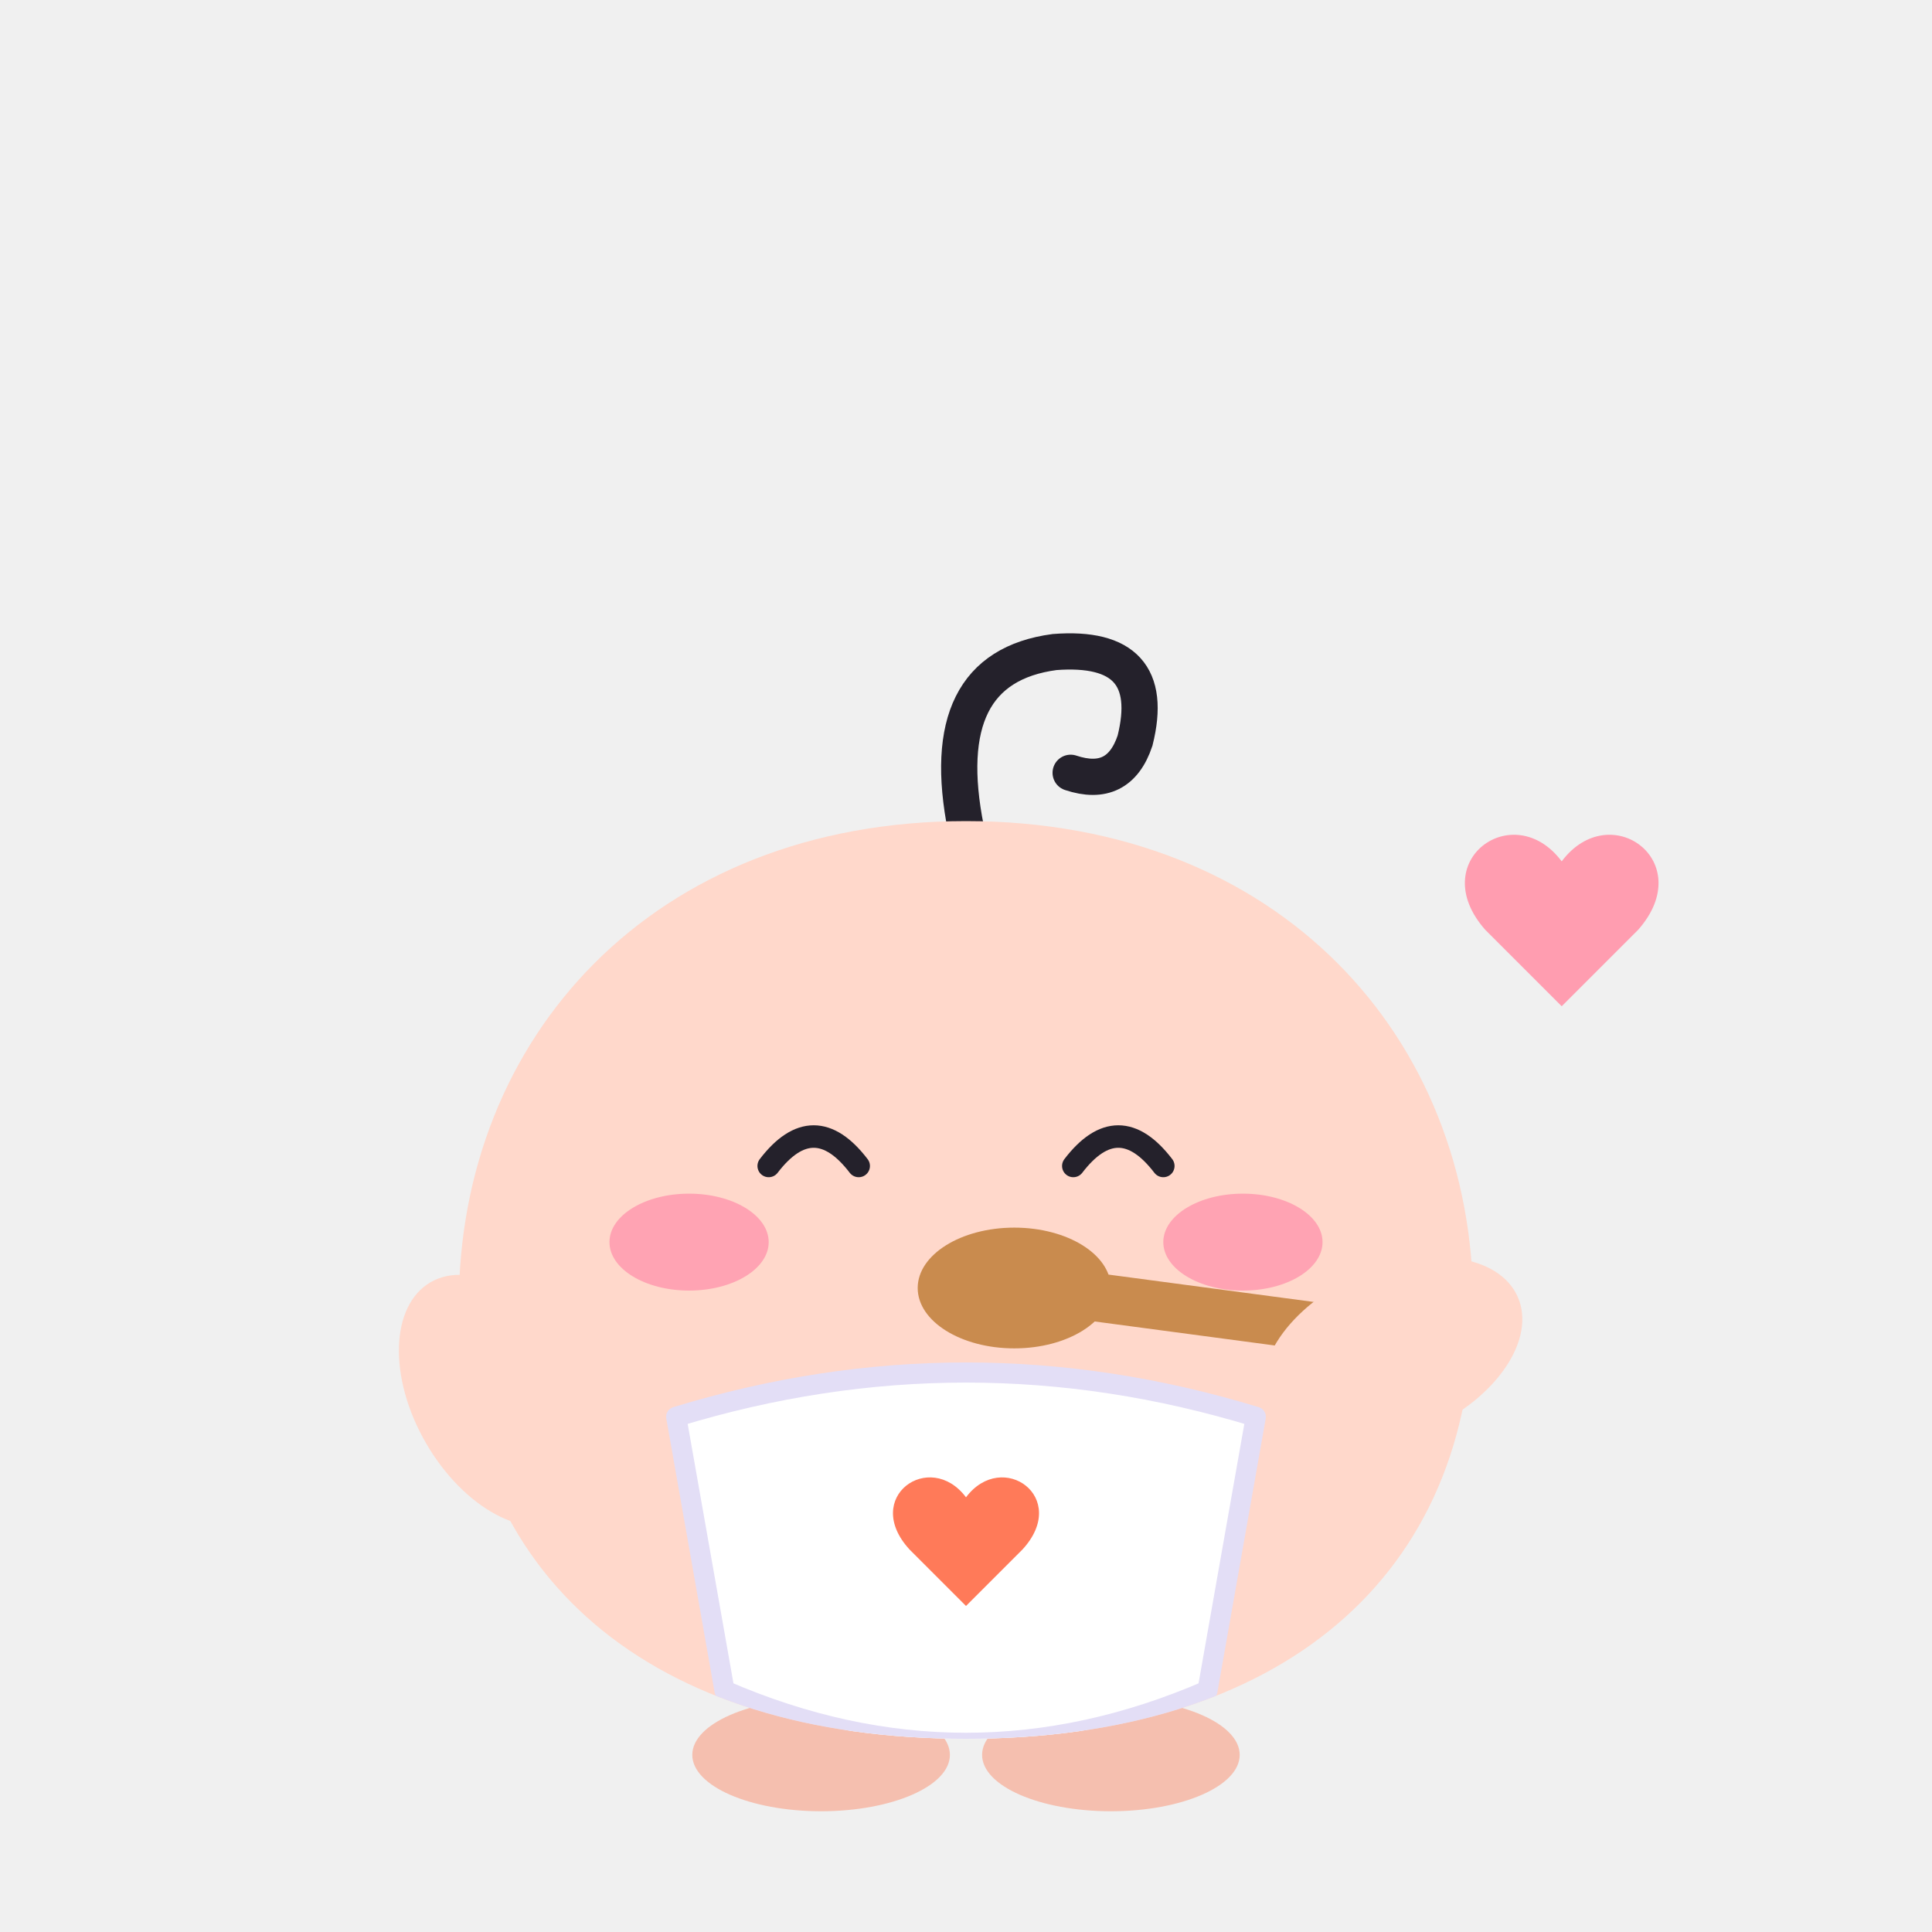
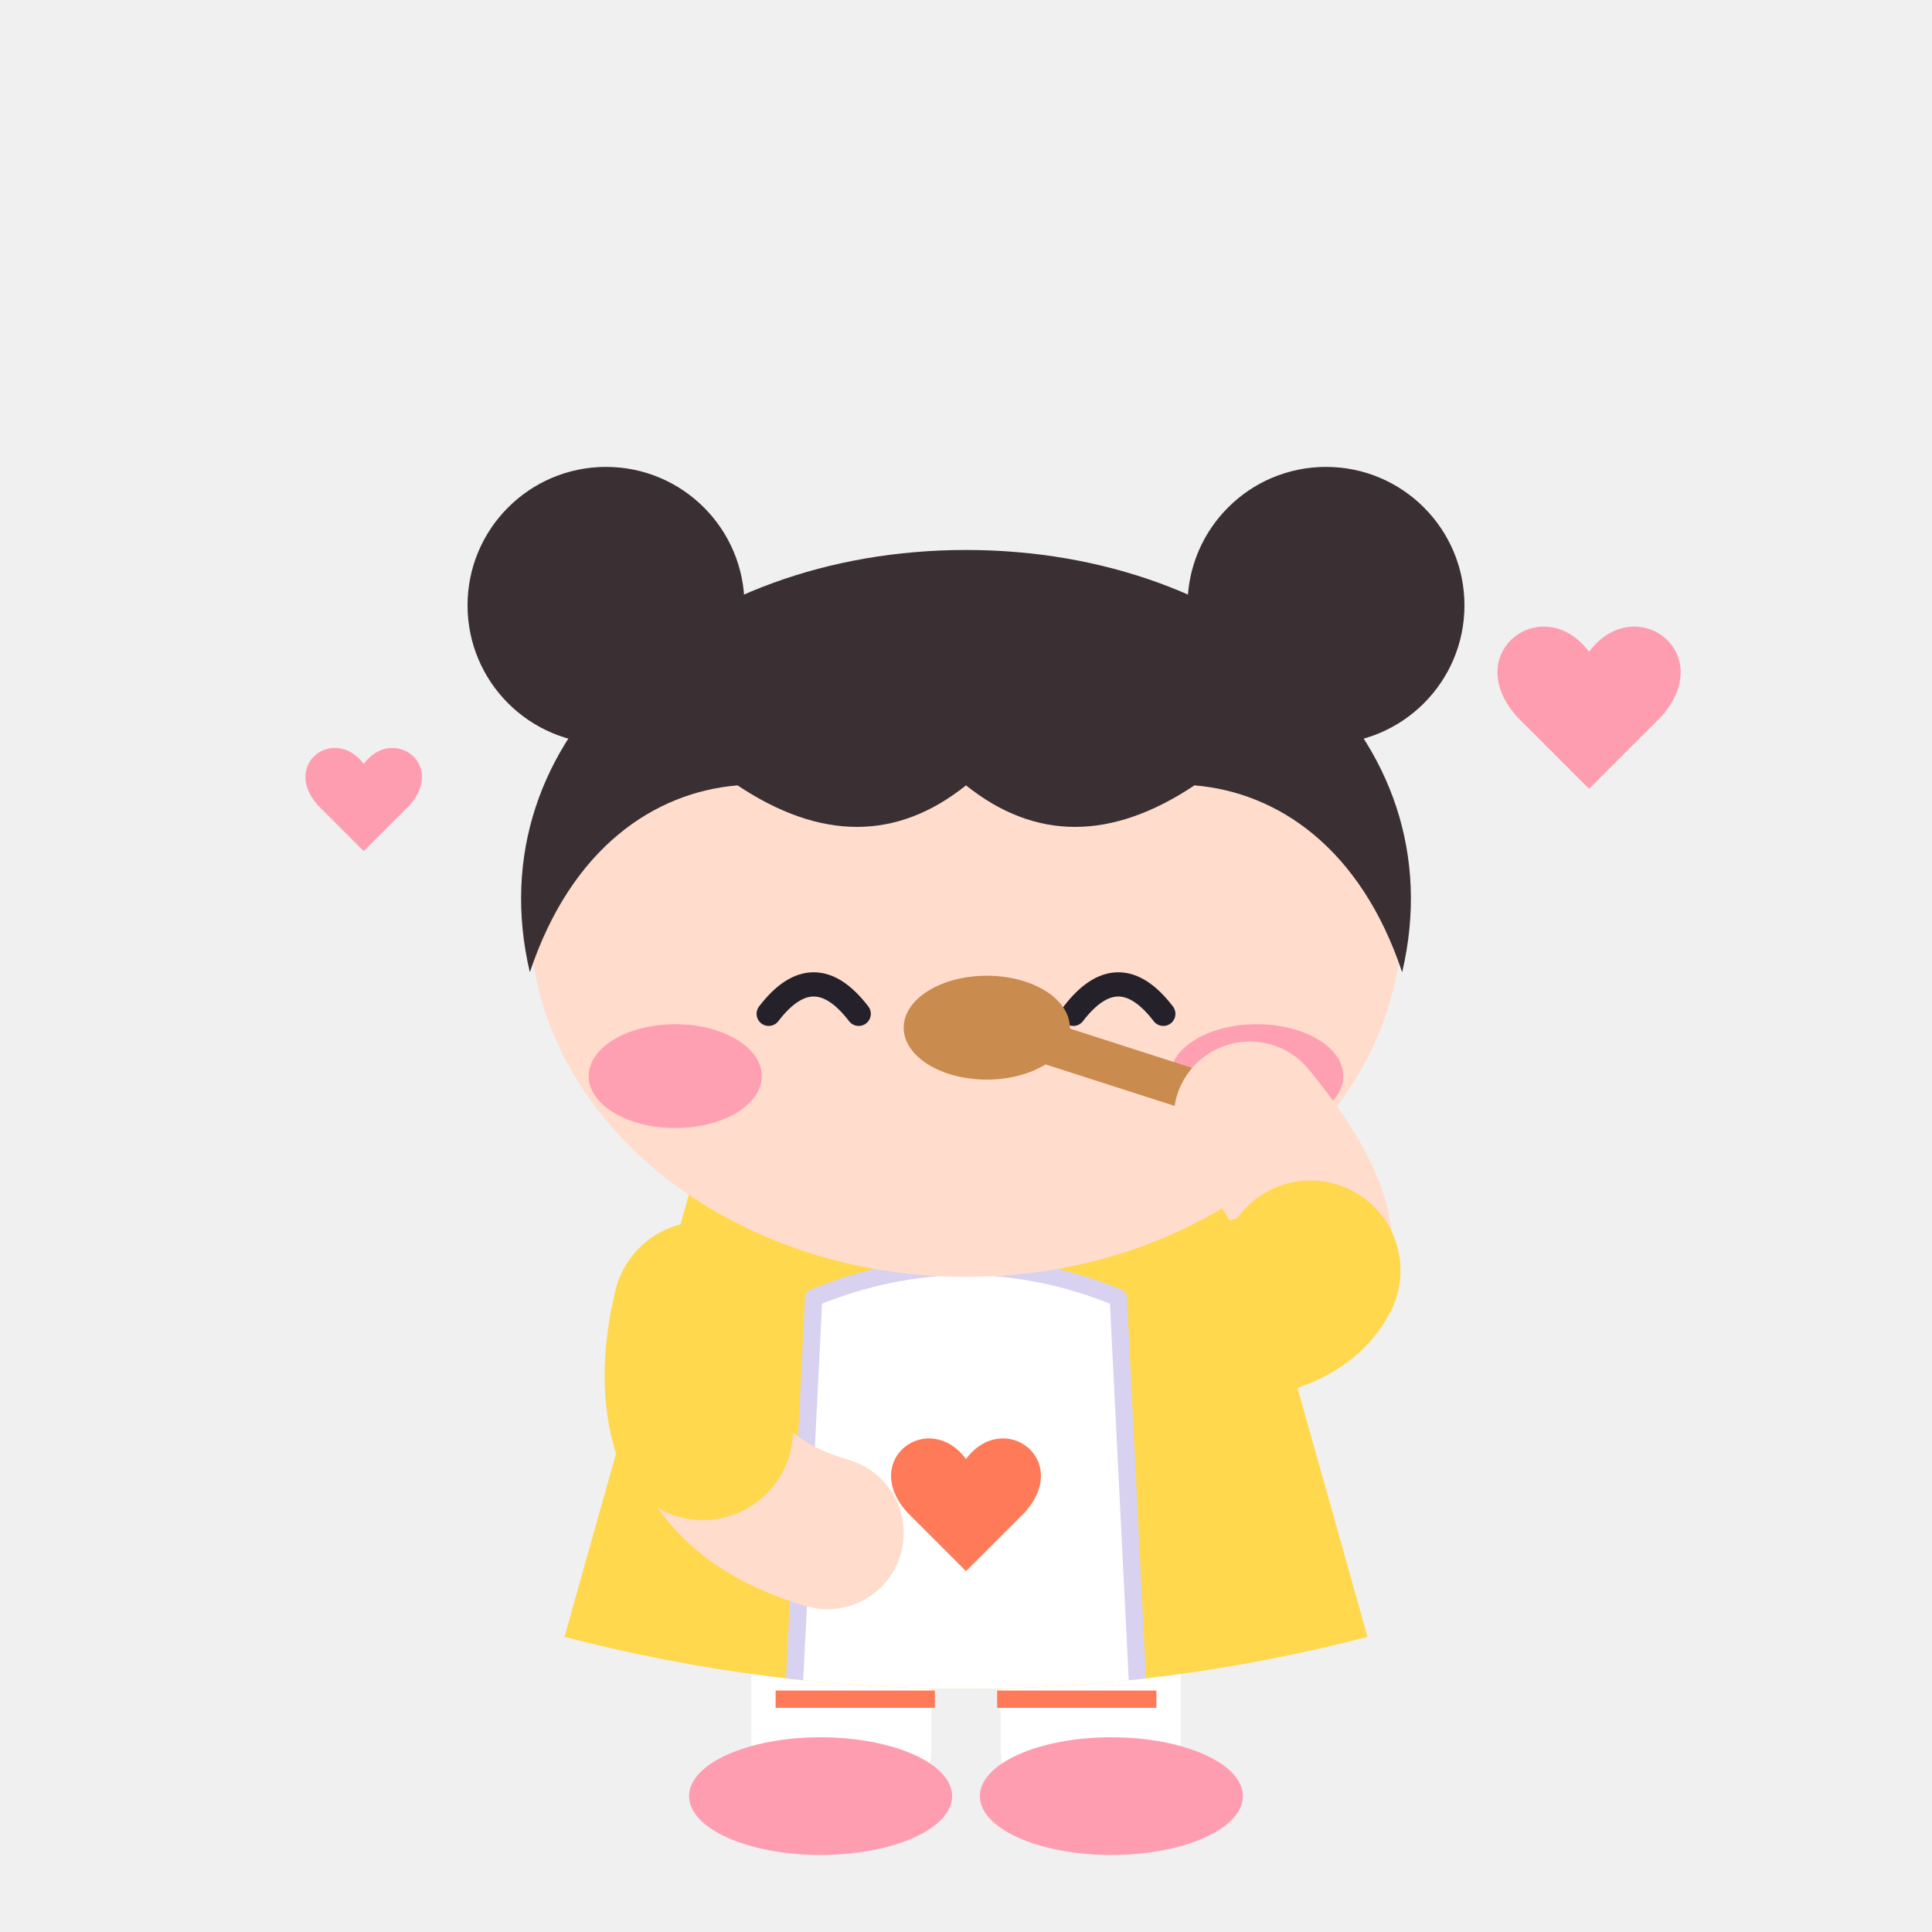
<svg xmlns="http://www.w3.org/2000/svg" viewBox="0 0 480 480" width="480" height="480">
-   <ellipse cx="204" cy="436" rx="32" ry="14" fill="#F5BFAF" />
-   <ellipse cx="276" cy="436" rx="32" ry="14" fill="#F5BFAF" />
-   <ellipse cx="124" cy="348" rx="34" ry="21" fill="#FFD8CB" transform="rotate(60 124 348)" />
-   <path d="M240 206 q-8 -40 22 -44 q26 -2 20 22 q-4 12 -16 8" stroke="#24212B" stroke-width="9" fill="none" stroke-linecap="round" />
-   <path d="M240 204 C318 204 366 258 366 324 C366 392 318 432 240 432 C162 432 114 392 114 324 C114 258 162 204 240 204 Z" fill="#FFD8CB" />
-   <clipPath id="b3">
-     <path d="M240 204 C318 204 366 258 366 324 C366 392 318 432 240 432 C162 432 114 392 114 324 C114 258 162 204 240 204 Z" />
-   </clipPath>
-   <g clip-path="url(#b3)">
-     <path d="M168 352 Q240 330 312 352 L300 420 Q240 446 180 420 Z" fill="#FFFFFF" stroke="#E3DEF6" stroke-width="5" stroke-linejoin="round" />
-     <path d="M240 372 c-9 -12 -26 0 -14 13 l14 14 l14 -14 c12 -13 -5 -25 -14 -13 z" fill="#FF7A59" />
+   <g transform="translate(240 460) scale(0.86) translate(-240 -460)">
+     <path d="M204 392 V430 M276 392 V430" stroke="#FFFFFF" stroke-width="52" stroke-linecap="round" />
+     <path d="M185 404 h46 M249 404 h46 M185 416 h46 M249 416 h46" stroke="#FF7A59" stroke-width="5" />
+     <ellipse cx="198" cy="444" rx="38" ry="17" fill="#FF9DB0" />
+     <ellipse cx="282" cy="444" rx="38" ry="17" fill="#FF9DB0" />
+     <clipPath id="c32095">
+       <path d="M160 270 Q240 246 320 270 L356 398 Q240 428 124 398 Z" />
+     </clipPath>
+     <path d="M160 270 Q240 246 320 270 L356 398 Q240 428 124 398 Z" fill="#FFD84D" />
+     <g clip-path="url(#c32095)">
+       <path d="M190 420 L196 300 Q240 282 284 300 L290 420 Z" fill="#FFFFFF" stroke="#D8D1F0" stroke-width="5" stroke-linejoin="round" />
+       <path transform="translate(240 352) scale(0.9)" d="M0 -6 c-12 -16 -34 0 -19 17 l19 19 l19 -19 c15 -17 -7 -33 -19 -17 z" fill="#FF7A59" />
+     </g>
+     <ellipse cx="240" cy="190" rx="126" ry="104" fill="#FFDCCB" />
+     <circle cx="136" cy="100" r="40" fill="#3A2F33" />
+     <circle cx="344" cy="100" r="40" fill="#3A2F33" />
+     <rect x="146" y="122" width="36" height="18" rx="9" fill="#FF7A59" transform="rotate(-40 164 131)" />
+     <rect x="298" y="122" width="36" height="18" rx="9" fill="#FF7A59" transform="rotate(40 316 131)" />
+     <path d="M114 206 C98 138 160 84 240 84 C320 84 382 138 366 206 C354 170 330 154 306 152 Q270 176 240 152 Q210 176 174 152 C150 154 126 170 114 206 Z" fill="#3A2F33" />
+     <g transform="translate(0 -48)">
+       <ellipse cx="156" cy="284" rx="25" ry="15" fill="#FF9DB0" opacity="0.95" />
+       <ellipse cx="324" cy="284" rx="25" ry="15" fill="#FF9DB0" opacity="0.95" />
+       <path d="M183 266 q13 -17 26 0 M271 266 q13 -17 26 0" stroke="#24212B" stroke-width="7" stroke-linecap="round" fill="none" />
+     </g>
+     <path d="M318 244 L262 226" stroke="#C98B4E" stroke-width="12" stroke-linecap="round" />
+     <ellipse cx="246" cy="222" rx="24" ry="15" fill="#C98B4E" />
+     <path d="M316 304 Q363.0 298.0 322 248" stroke="#FFDCCB" stroke-width="44" stroke-linecap="round" fill="none" />
+     <path d="M316 304 Q334.8 301.6 339.52 292.16" stroke="#FFD84D" stroke-width="52" stroke-linecap="round" fill="none" />
+     <path d="M164 304 Q152.0 354.0 200 368" stroke="#FFDCCB" stroke-width="44" stroke-linecap="round" fill="none" />
+     <path d="M164 304 Q159.2 324.0 164.0 338.24" stroke="#FFD84D" stroke-width="52" stroke-linecap="round" fill="none" />
+     <path transform="translate(420 120) scale(1.1)" d="M0 -6 c-12 -16 -34 0 -19 17 l19 19 l19 -19 c15 -17 -7 -33 -19 -17 z" fill="#FF9DB0" />
+     <path transform="translate(66 150) scale(0.7)" d="M0 -6 c-12 -16 -34 0 -19 17 l19 19 l19 -19 c15 -17 -7 -33 -19 -17 z" fill="#FF9DB0" />
  </g>
-   <g transform="translate(240 300) scale(0.86) translate(-240 -300)">
-     <g transform="translate(0 22)">
-       <ellipse cx="160" cy="288" rx="23" ry="14" fill="#FF9DB0" opacity="0.9" />
-       <ellipse cx="320" cy="288" rx="23" ry="14" fill="#FF9DB0" opacity="0.9" />
-       <path d="M183 266 q13 -17 26 0 M271 266 q13 -17 26 0" stroke="#24212B" stroke-width="6.5" stroke-linecap="round" fill="none" />
-     </g>
-   </g>
-   <path d="M330 330 L270 322" stroke="#C98B4E" stroke-width="12" stroke-linecap="round" />
-   <ellipse cx="252" cy="320" rx="24" ry="15" fill="#C98B4E" />
-   <ellipse cx="346" cy="336" rx="34" ry="21" fill="#FFD8CB" transform="rotate(-24 346 336)" />
-   <path d="M388 214 c-12 -16 -34 0 -19 17 l19 19 l19 -19 c15 -17 -7 -33 -19 -17 z" fill="#FF9DB0" />
</svg>
